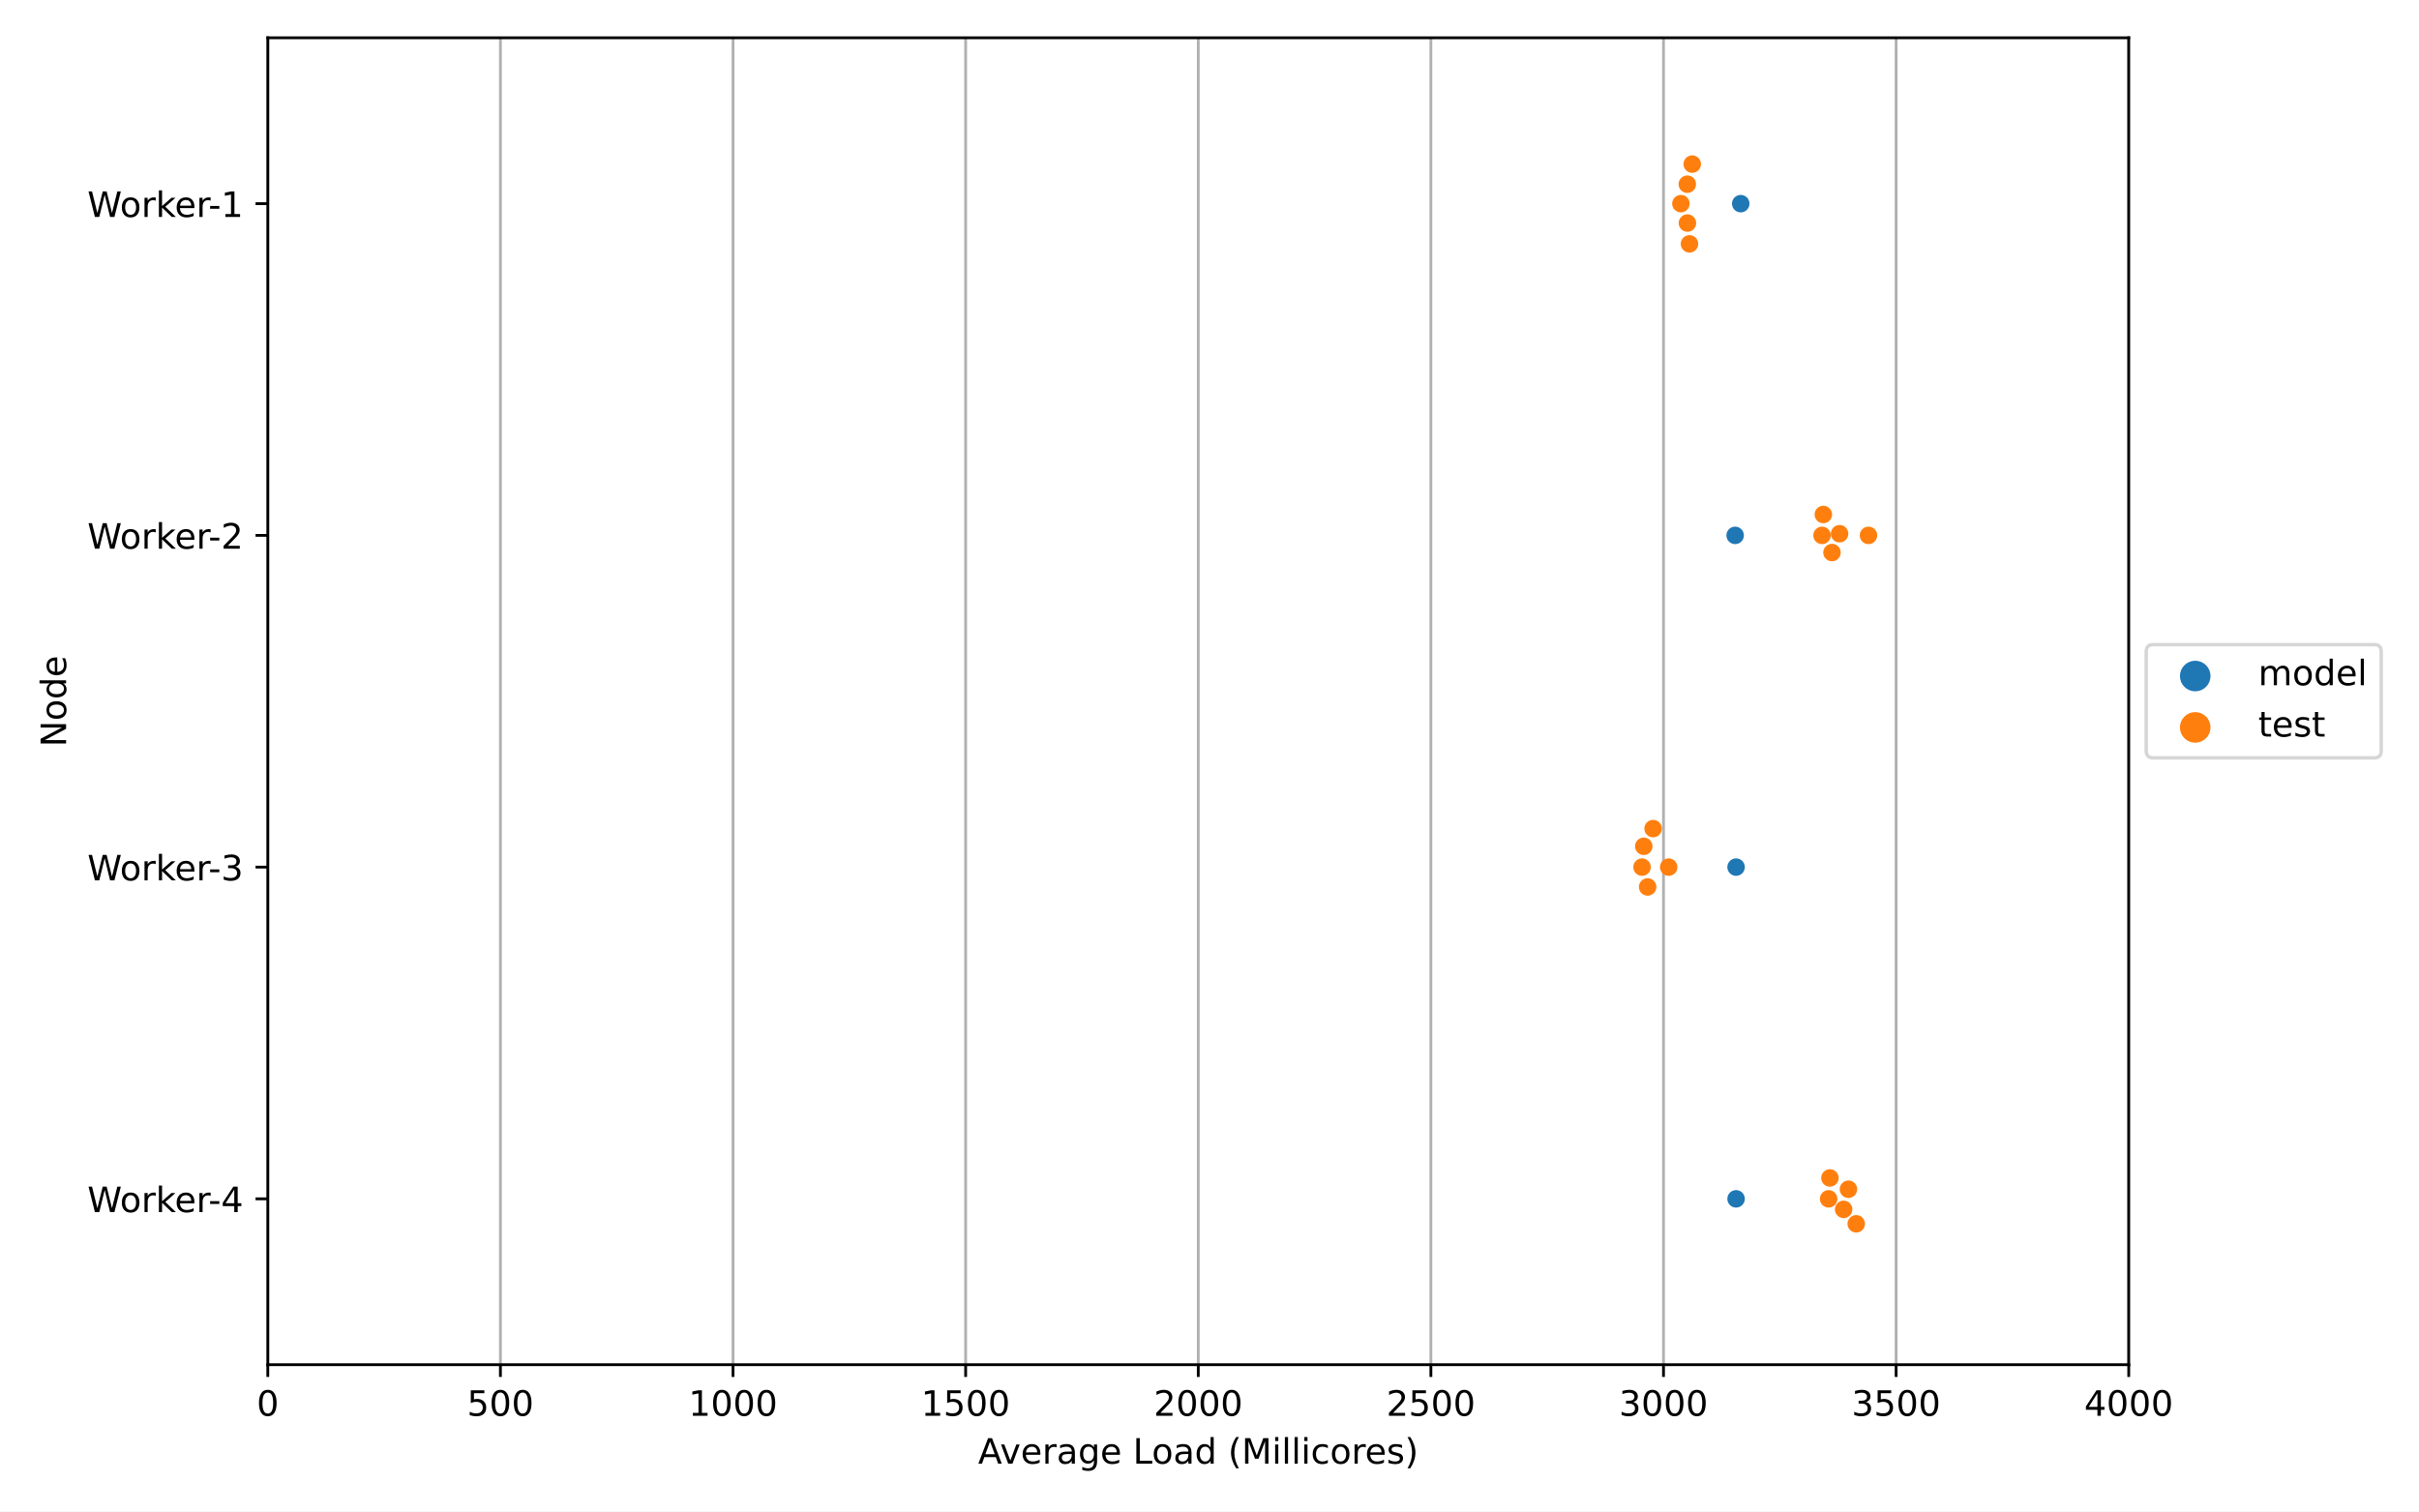
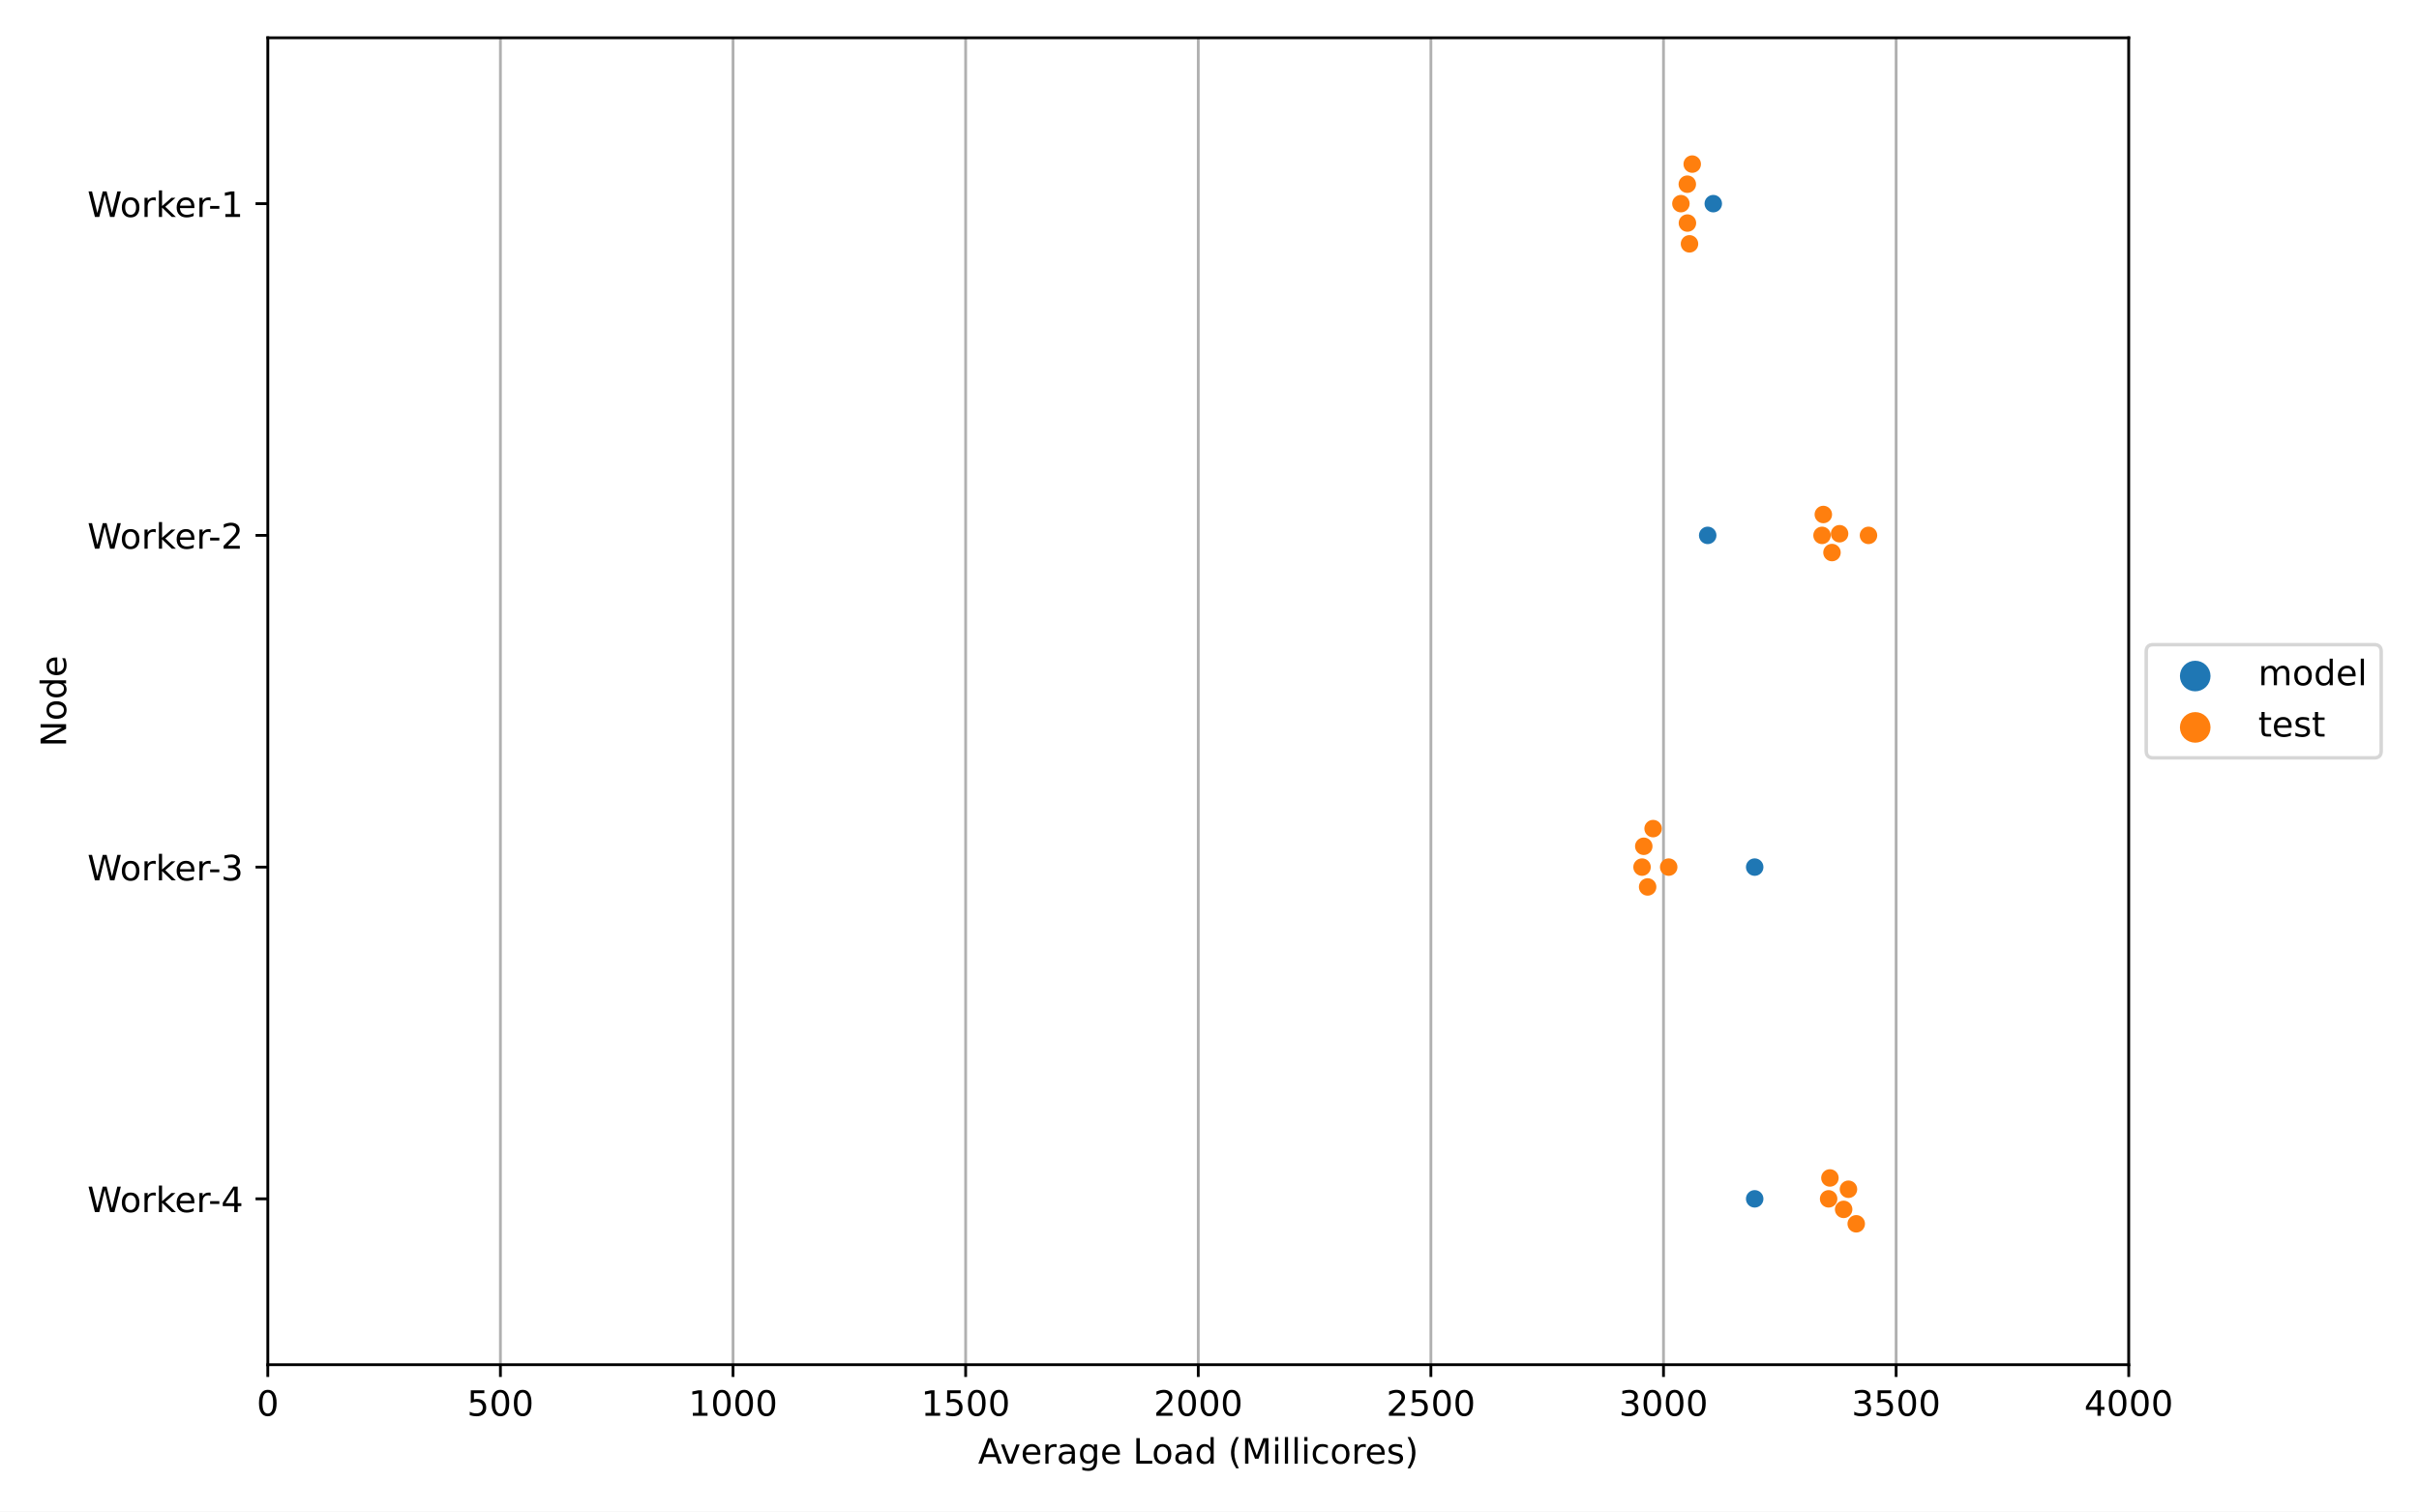
<svg xmlns="http://www.w3.org/2000/svg" xmlns:xlink="http://www.w3.org/1999/xlink" height="432pt" version="1.1" viewBox="0 0 691.2 432" width="691.2pt">
  <defs>
    <style type="text/css">*{stroke-linecap:butt;stroke-linejoin:round;}</style>
  </defs>
  <g id="figure_1">
    <g id="patch_1">
      <path d="M 0 432  L 691.2 432  L 691.2 0  L 0 0  z " style="fill:#ffffff;" />
    </g>
    <g id="axes_1">
      <g id="patch_2">
        <path d="M 76.52 390.04  L 608.26 390.04  L 608.26 10.8  L 76.52 10.8  z " style="fill:#ffffff;" />
      </g>
      <g id="PathCollection_1" />
      <g id="PathCollection_2" />
      <g id="matplotlib.axis_1">
        <g id="xtick_1">
          <g id="line2d_1">
-             <path clip-path="url(#pa5e0bea30a)" d="M 76.52 390.04  L 76.52 10.8  " style="fill:none;stroke:#b0b0b0;stroke-linecap:square;stroke-width:0.8;" />
+             <path clip-path="url(#p902c3297e5)" d="M 76.52 390.04  L 76.52 10.8  " style="fill:none;stroke:#b0b0b0;stroke-linecap:square;stroke-width:0.8;" />
          </g>
          <g id="line2d_2">
            <defs>
-               <path d="M 0 0  L 0 3.5  " id="mba5ab1dc22" style="stroke:#000000;stroke-width:0.8;" />
-             </defs>
-             <g>
-               <use style="stroke:#000000;stroke-width:0.8;" x="76.52" xlink:href="#mba5ab1dc22" y="390.04" />
+               <path d="M 0 0  L 0 3.5  " id="mcf592f84fc" style="stroke:#000000;stroke-width:0.8;" />
+             </defs>
+             <g>
+               <use style="stroke:#000000;stroke-width:0.8;" x="76.52" xlink:href="#mcf592f84fc" y="390.04" />
            </g>
          </g>
          <g id="text_1">
            <g transform="translate(73.33875 404.6384)scale(0.1 -0.1)">
              <defs>
                <path d="M 2034 4250  Q 1547 4250 1301 3770  Q 1056 3291 1056 2328  Q 1056 1369 1301 889  Q 1547 409 2034 409  Q 2525 409 2770 889  Q 3016 1369 3016 2328  Q 3016 3291 2770 3770  Q 2525 4250 2034 4250  z M 2034 4750  Q 2819 4750 3233 4129  Q 3647 3509 3647 2328  Q 3647 1150 3233 529  Q 2819 -91 2034 -91  Q 1250 -91 836 529  Q 422 1150 422 2328  Q 422 3509 836 4129  Q 1250 4750 2034 4750  z " id="DejaVuSans-30" transform="scale(0.015625)" />
              </defs>
              <use xlink:href="#DejaVuSans-30" />
            </g>
          </g>
        </g>
        <g id="xtick_2">
          <g id="line2d_3">
-             <path clip-path="url(#pa5e0bea30a)" d="M 142.988 390.04  L 142.988 10.8  " style="fill:none;stroke:#b0b0b0;stroke-linecap:square;stroke-width:0.8;" />
+             <path clip-path="url(#p902c3297e5)" d="M 142.988 390.04  L 142.988 10.8  " style="fill:none;stroke:#b0b0b0;stroke-linecap:square;stroke-width:0.8;" />
          </g>
          <g id="line2d_4">
            <g>
-               <use style="stroke:#000000;stroke-width:0.8;" x="142.988" xlink:href="#mba5ab1dc22" y="390.04" />
+               <use style="stroke:#000000;stroke-width:0.8;" x="142.988" xlink:href="#mcf592f84fc" y="390.04" />
            </g>
          </g>
          <g id="text_2">
            <g transform="translate(133.4437 404.6384)scale(0.1 -0.1)">
              <defs>
                <path d="M 691 4666  L 3169 4666  L 3169 4134  L 1269 4134  L 1269 2991  Q 1406 3038 1543 3061  Q 1681 3084 1819 3084  Q 2600 3084 3056 2656  Q 3513 2228 3513 1497  Q 3513 744 3044 326  Q 2575 -91 1722 -91  Q 1428 -91 1123 -41  Q 819 9 494 109  L 494 744  Q 775 591 1075 516  Q 1375 441 1709 441  Q 2250 441 2565 725  Q 2881 1009 2881 1497  Q 2881 1984 2565 2268  Q 2250 2553 1709 2553  Q 1456 2553 1204 2497  Q 953 2441 691 2322  L 691 4666  z " id="DejaVuSans-35" transform="scale(0.015625)" />
              </defs>
              <use xlink:href="#DejaVuSans-35" />
              <use x="63.623" xlink:href="#DejaVuSans-30" />
              <use x="127.246" xlink:href="#DejaVuSans-30" />
            </g>
          </g>
        </g>
        <g id="xtick_3">
          <g id="line2d_5">
-             <path clip-path="url(#pa5e0bea30a)" d="M 209.455 390.04  L 209.455 10.8  " style="fill:none;stroke:#b0b0b0;stroke-linecap:square;stroke-width:0.8;" />
+             <path clip-path="url(#p902c3297e5)" d="M 209.455 390.04  L 209.455 10.8  " style="fill:none;stroke:#b0b0b0;stroke-linecap:square;stroke-width:0.8;" />
          </g>
          <g id="line2d_6">
            <g>
-               <use style="stroke:#000000;stroke-width:0.8;" x="209.455" xlink:href="#mba5ab1dc22" y="390.04" />
+               <use style="stroke:#000000;stroke-width:0.8;" x="209.455" xlink:href="#mcf592f84fc" y="390.04" />
            </g>
          </g>
          <g id="text_3">
            <g transform="translate(196.73 404.6384)scale(0.1 -0.1)">
              <defs>
                <path d="M 794 531  L 1825 531  L 1825 4091  L 703 3866  L 703 4441  L 1819 4666  L 2450 4666  L 2450 531  L 3481 531  L 3481 0  L 794 0  L 794 531  z " id="DejaVuSans-31" transform="scale(0.015625)" />
              </defs>
              <use xlink:href="#DejaVuSans-31" />
              <use x="63.623" xlink:href="#DejaVuSans-30" />
              <use x="127.246" xlink:href="#DejaVuSans-30" />
              <use x="190.869" xlink:href="#DejaVuSans-30" />
            </g>
          </g>
        </g>
        <g id="xtick_4">
          <g id="line2d_7">
-             <path clip-path="url(#pa5e0bea30a)" d="M 275.923 390.04  L 275.923 10.8  " style="fill:none;stroke:#b0b0b0;stroke-linecap:square;stroke-width:0.8;" />
+             <path clip-path="url(#p902c3297e5)" d="M 275.923 390.04  L 275.923 10.8  " style="fill:none;stroke:#b0b0b0;stroke-linecap:square;stroke-width:0.8;" />
          </g>
          <g id="line2d_8">
            <g>
-               <use style="stroke:#000000;stroke-width:0.8;" x="275.923" xlink:href="#mba5ab1dc22" y="390.04" />
+               <use style="stroke:#000000;stroke-width:0.8;" x="275.923" xlink:href="#mcf592f84fc" y="390.04" />
            </g>
          </g>
          <g id="text_4">
            <g transform="translate(263.1975 404.6384)scale(0.1 -0.1)">
              <use xlink:href="#DejaVuSans-31" />
              <use x="63.623" xlink:href="#DejaVuSans-35" />
              <use x="127.246" xlink:href="#DejaVuSans-30" />
              <use x="190.869" xlink:href="#DejaVuSans-30" />
            </g>
          </g>
        </g>
        <g id="xtick_5">
          <g id="line2d_9">
-             <path clip-path="url(#pa5e0bea30a)" d="M 342.39 390.04  L 342.39 10.8  " style="fill:none;stroke:#b0b0b0;stroke-linecap:square;stroke-width:0.8;" />
+             <path clip-path="url(#p902c3297e5)" d="M 342.39 390.04  L 342.39 10.8  " style="fill:none;stroke:#b0b0b0;stroke-linecap:square;stroke-width:0.8;" />
          </g>
          <g id="line2d_10">
            <g>
-               <use style="stroke:#000000;stroke-width:0.8;" x="342.39" xlink:href="#mba5ab1dc22" y="390.04" />
+               <use style="stroke:#000000;stroke-width:0.8;" x="342.39" xlink:href="#mcf592f84fc" y="390.04" />
            </g>
          </g>
          <g id="text_5">
            <g transform="translate(329.665 404.6384)scale(0.1 -0.1)">
              <defs>
                <path d="M 1228 531  L 3431 531  L 3431 0  L 469 0  L 469 531  Q 828 903 1448 1529  Q 2069 2156 2228 2338  Q 2531 2678 2651 2914  Q 2772 3150 2772 3378  Q 2772 3750 2511 3984  Q 2250 4219 1831 4219  Q 1534 4219 1204 4116  Q 875 4013 500 3803  L 500 4441  Q 881 4594 1212 4672  Q 1544 4750 1819 4750  Q 2544 4750 2975 4387  Q 3406 4025 3406 3419  Q 3406 3131 3298 2873  Q 3191 2616 2906 2266  Q 2828 2175 2409 1742  Q 1991 1309 1228 531  z " id="DejaVuSans-32" transform="scale(0.015625)" />
              </defs>
              <use xlink:href="#DejaVuSans-32" />
              <use x="63.623" xlink:href="#DejaVuSans-30" />
              <use x="127.246" xlink:href="#DejaVuSans-30" />
              <use x="190.869" xlink:href="#DejaVuSans-30" />
            </g>
          </g>
        </g>
        <g id="xtick_6">
          <g id="line2d_11">
-             <path clip-path="url(#pa5e0bea30a)" d="M 408.858 390.04  L 408.858 10.8  " style="fill:none;stroke:#b0b0b0;stroke-linecap:square;stroke-width:0.8;" />
+             <path clip-path="url(#p902c3297e5)" d="M 408.858 390.04  L 408.858 10.8  " style="fill:none;stroke:#b0b0b0;stroke-linecap:square;stroke-width:0.8;" />
          </g>
          <g id="line2d_12">
            <g>
-               <use style="stroke:#000000;stroke-width:0.8;" x="408.858" xlink:href="#mba5ab1dc22" y="390.04" />
+               <use style="stroke:#000000;stroke-width:0.8;" x="408.858" xlink:href="#mcf592f84fc" y="390.04" />
            </g>
          </g>
          <g id="text_6">
            <g transform="translate(396.1325 404.6384)scale(0.1 -0.1)">
              <use xlink:href="#DejaVuSans-32" />
              <use x="63.623" xlink:href="#DejaVuSans-35" />
              <use x="127.246" xlink:href="#DejaVuSans-30" />
              <use x="190.869" xlink:href="#DejaVuSans-30" />
            </g>
          </g>
        </g>
        <g id="xtick_7">
          <g id="line2d_13">
-             <path clip-path="url(#pa5e0bea30a)" d="M 475.325 390.04  L 475.325 10.8  " style="fill:none;stroke:#b0b0b0;stroke-linecap:square;stroke-width:0.8;" />
+             <path clip-path="url(#p902c3297e5)" d="M 475.325 390.04  L 475.325 10.8  " style="fill:none;stroke:#b0b0b0;stroke-linecap:square;stroke-width:0.8;" />
          </g>
          <g id="line2d_14">
            <g>
-               <use style="stroke:#000000;stroke-width:0.8;" x="475.325" xlink:href="#mba5ab1dc22" y="390.04" />
+               <use style="stroke:#000000;stroke-width:0.8;" x="475.325" xlink:href="#mcf592f84fc" y="390.04" />
            </g>
          </g>
          <g id="text_7">
            <g transform="translate(462.6 404.6384)scale(0.1 -0.1)">
              <defs>
                <path d="M 2597 2516  Q 3050 2419 3304 2112  Q 3559 1806 3559 1356  Q 3559 666 3084 287  Q 2609 -91 1734 -91  Q 1441 -91 1130 -33  Q 819 25 488 141  L 488 750  Q 750 597 1062 519  Q 1375 441 1716 441  Q 2309 441 2620 675  Q 2931 909 2931 1356  Q 2931 1769 2642 2001  Q 2353 2234 1838 2234  L 1294 2234  L 1294 2753  L 1863 2753  Q 2328 2753 2575 2939  Q 2822 3125 2822 3475  Q 2822 3834 2567 4026  Q 2313 4219 1838 4219  Q 1578 4219 1281 4162  Q 984 4106 628 3988  L 628 4550  Q 988 4650 1302 4700  Q 1616 4750 1894 4750  Q 2613 4750 3031 4423  Q 3450 4097 3450 3541  Q 3450 3153 3228 2886  Q 3006 2619 2597 2516  z " id="DejaVuSans-33" transform="scale(0.015625)" />
              </defs>
              <use xlink:href="#DejaVuSans-33" />
              <use x="63.623" xlink:href="#DejaVuSans-30" />
              <use x="127.246" xlink:href="#DejaVuSans-30" />
              <use x="190.869" xlink:href="#DejaVuSans-30" />
            </g>
          </g>
        </g>
        <g id="xtick_8">
          <g id="line2d_15">
-             <path clip-path="url(#pa5e0bea30a)" d="M 541.793 390.04  L 541.793 10.8  " style="fill:none;stroke:#b0b0b0;stroke-linecap:square;stroke-width:0.8;" />
+             <path clip-path="url(#p902c3297e5)" d="M 541.793 390.04  L 541.793 10.8  " style="fill:none;stroke:#b0b0b0;stroke-linecap:square;stroke-width:0.8;" />
          </g>
          <g id="line2d_16">
            <g>
-               <use style="stroke:#000000;stroke-width:0.8;" x="541.793" xlink:href="#mba5ab1dc22" y="390.04" />
+               <use style="stroke:#000000;stroke-width:0.8;" x="541.793" xlink:href="#mcf592f84fc" y="390.04" />
            </g>
          </g>
          <g id="text_8">
            <g transform="translate(529.0675 404.6384)scale(0.1 -0.1)">
              <use xlink:href="#DejaVuSans-33" />
              <use x="63.623" xlink:href="#DejaVuSans-35" />
              <use x="127.246" xlink:href="#DejaVuSans-30" />
              <use x="190.869" xlink:href="#DejaVuSans-30" />
            </g>
          </g>
        </g>
        <g id="xtick_9">
          <g id="line2d_17">
-             <path clip-path="url(#pa5e0bea30a)" d="M 608.26 390.04  L 608.26 10.8  " style="fill:none;stroke:#b0b0b0;stroke-linecap:square;stroke-width:0.8;" />
+             <path clip-path="url(#p902c3297e5)" d="M 608.26 390.04  L 608.26 10.8  " style="fill:none;stroke:#b0b0b0;stroke-linecap:square;stroke-width:0.8;" />
          </g>
          <g id="line2d_18">
            <g>
-               <use style="stroke:#000000;stroke-width:0.8;" x="608.26" xlink:href="#mba5ab1dc22" y="390.04" />
+               <use style="stroke:#000000;stroke-width:0.8;" x="608.26" xlink:href="#mcf592f84fc" y="390.04" />
            </g>
          </g>
          <g id="text_9">
            <g transform="translate(595.535 404.6384)scale(0.1 -0.1)">
              <defs>
                <path d="M 2419 4116  L 825 1625  L 2419 1625  L 2419 4116  z M 2253 4666  L 3047 4666  L 3047 1625  L 3713 1625  L 3713 1100  L 3047 1100  L 3047 0  L 2419 0  L 2419 1100  L 313 1100  L 313 1709  L 2253 4666  z " id="DejaVuSans-34" transform="scale(0.015625)" />
              </defs>
              <use xlink:href="#DejaVuSans-34" />
              <use x="63.623" xlink:href="#DejaVuSans-30" />
              <use x="127.246" xlink:href="#DejaVuSans-30" />
              <use x="190.869" xlink:href="#DejaVuSans-30" />
            </g>
          </g>
        </g>
        <g id="text_10">
          <g transform="translate(279.4783 418.3166)scale(0.1 -0.1)">
            <defs>
              <path d="M 2188 4044  L 1331 1722  L 3047 1722  L 2188 4044  z M 1831 4666  L 2547 4666  L 4325 0  L 3669 0  L 3244 1197  L 1141 1197  L 716 0  L 50 0  L 1831 4666  z " id="DejaVuSans-41" transform="scale(0.015625)" />
              <path d="M 191 3500  L 800 3500  L 1894 563  L 2988 3500  L 3597 3500  L 2284 0  L 1503 0  L 191 3500  z " id="DejaVuSans-76" transform="scale(0.015625)" />
              <path d="M 3597 1894  L 3597 1613  L 953 1613  Q 991 1019 1311 708  Q 1631 397 2203 397  Q 2534 397 2845 478  Q 3156 559 3463 722  L 3463 178  Q 3153 47 2828 -22  Q 2503 -91 2169 -91  Q 1331 -91 842 396  Q 353 884 353 1716  Q 353 2575 817 3079  Q 1281 3584 2069 3584  Q 2775 3584 3186 3129  Q 3597 2675 3597 1894  z M 3022 2063  Q 3016 2534 2758 2815  Q 2500 3097 2075 3097  Q 1594 3097 1305 2825  Q 1016 2553 972 2059  L 3022 2063  z " id="DejaVuSans-65" transform="scale(0.015625)" />
              <path d="M 2631 2963  Q 2534 3019 2420 3045  Q 2306 3072 2169 3072  Q 1681 3072 1420 2755  Q 1159 2438 1159 1844  L 1159 0  L 581 0  L 581 3500  L 1159 3500  L 1159 2956  Q 1341 3275 1631 3429  Q 1922 3584 2338 3584  Q 2397 3584 2469 3576  Q 2541 3569 2628 3553  L 2631 2963  z " id="DejaVuSans-72" transform="scale(0.015625)" />
              <path d="M 2194 1759  Q 1497 1759 1228 1600  Q 959 1441 959 1056  Q 959 750 1161 570  Q 1363 391 1709 391  Q 2188 391 2477 730  Q 2766 1069 2766 1631  L 2766 1759  L 2194 1759  z M 3341 1997  L 3341 0  L 2766 0  L 2766 531  Q 2569 213 2275 61  Q 1981 -91 1556 -91  Q 1019 -91 701 211  Q 384 513 384 1019  Q 384 1609 779 1909  Q 1175 2209 1959 2209  L 2766 2209  L 2766 2266  Q 2766 2663 2505 2880  Q 2244 3097 1772 3097  Q 1472 3097 1187 3025  Q 903 2953 641 2809  L 641 3341  Q 956 3463 1253 3523  Q 1550 3584 1831 3584  Q 2591 3584 2966 3190  Q 3341 2797 3341 1997  z " id="DejaVuSans-61" transform="scale(0.015625)" />
              <path d="M 2906 1791  Q 2906 2416 2648 2759  Q 2391 3103 1925 3103  Q 1463 3103 1205 2759  Q 947 2416 947 1791  Q 947 1169 1205 825  Q 1463 481 1925 481  Q 2391 481 2648 825  Q 2906 1169 2906 1791  z M 3481 434  Q 3481 -459 3084 -895  Q 2688 -1331 1869 -1331  Q 1566 -1331 1297 -1286  Q 1028 -1241 775 -1147  L 775 -588  Q 1028 -725 1275 -790  Q 1522 -856 1778 -856  Q 2344 -856 2625 -561  Q 2906 -266 2906 331  L 2906 616  Q 2728 306 2450 153  Q 2172 0 1784 0  Q 1141 0 747 490  Q 353 981 353 1791  Q 353 2603 747 3093  Q 1141 3584 1784 3584  Q 2172 3584 2450 3431  Q 2728 3278 2906 2969  L 2906 3500  L 3481 3500  L 3481 434  z " id="DejaVuSans-67" transform="scale(0.015625)" />
              <path id="DejaVuSans-20" transform="scale(0.015625)" />
              <path d="M 628 4666  L 1259 4666  L 1259 531  L 3531 531  L 3531 0  L 628 0  L 628 4666  z " id="DejaVuSans-4c" transform="scale(0.015625)" />
              <path d="M 1959 3097  Q 1497 3097 1228 2736  Q 959 2375 959 1747  Q 959 1119 1226 758  Q 1494 397 1959 397  Q 2419 397 2687 759  Q 2956 1122 2956 1747  Q 2956 2369 2687 2733  Q 2419 3097 1959 3097  z M 1959 3584  Q 2709 3584 3137 3096  Q 3566 2609 3566 1747  Q 3566 888 3137 398  Q 2709 -91 1959 -91  Q 1206 -91 779 398  Q 353 888 353 1747  Q 353 2609 779 3096  Q 1206 3584 1959 3584  z " id="DejaVuSans-6f" transform="scale(0.015625)" />
              <path d="M 2906 2969  L 2906 4863  L 3481 4863  L 3481 0  L 2906 0  L 2906 525  Q 2725 213 2448 61  Q 2172 -91 1784 -91  Q 1150 -91 751 415  Q 353 922 353 1747  Q 353 2572 751 3078  Q 1150 3584 1784 3584  Q 2172 3584 2448 3432  Q 2725 3281 2906 2969  z M 947 1747  Q 947 1113 1208 752  Q 1469 391 1925 391  Q 2381 391 2643 752  Q 2906 1113 2906 1747  Q 2906 2381 2643 2742  Q 2381 3103 1925 3103  Q 1469 3103 1208 2742  Q 947 2381 947 1747  z " id="DejaVuSans-64" transform="scale(0.015625)" />
              <path d="M 1984 4856  Q 1566 4138 1362 3434  Q 1159 2731 1159 2009  Q 1159 1288 1364 580  Q 1569 -128 1984 -844  L 1484 -844  Q 1016 -109 783 600  Q 550 1309 550 2009  Q 550 2706 781 3412  Q 1013 4119 1484 4856  L 1984 4856  z " id="DejaVuSans-28" transform="scale(0.015625)" />
              <path d="M 628 4666  L 1569 4666  L 2759 1491  L 3956 4666  L 4897 4666  L 4897 0  L 4281 0  L 4281 4097  L 3078 897  L 2444 897  L 1241 4097  L 1241 0  L 628 0  L 628 4666  z " id="DejaVuSans-4d" transform="scale(0.015625)" />
              <path d="M 603 3500  L 1178 3500  L 1178 0  L 603 0  L 603 3500  z M 603 4863  L 1178 4863  L 1178 4134  L 603 4134  L 603 4863  z " id="DejaVuSans-69" transform="scale(0.015625)" />
              <path d="M 603 4863  L 1178 4863  L 1178 0  L 603 0  L 603 4863  z " id="DejaVuSans-6c" transform="scale(0.015625)" />
              <path d="M 3122 3366  L 3122 2828  Q 2878 2963 2633 3030  Q 2388 3097 2138 3097  Q 1578 3097 1268 2742  Q 959 2388 959 1747  Q 959 1106 1268 751  Q 1578 397 2138 397  Q 2388 397 2633 464  Q 2878 531 3122 666  L 3122 134  Q 2881 22 2623 -34  Q 2366 -91 2075 -91  Q 1284 -91 818 406  Q 353 903 353 1747  Q 353 2603 823 3093  Q 1294 3584 2113 3584  Q 2378 3584 2631 3529  Q 2884 3475 3122 3366  z " id="DejaVuSans-63" transform="scale(0.015625)" />
              <path d="M 2834 3397  L 2834 2853  Q 2591 2978 2328 3040  Q 2066 3103 1784 3103  Q 1356 3103 1142 2972  Q 928 2841 928 2578  Q 928 2378 1081 2264  Q 1234 2150 1697 2047  L 1894 2003  Q 2506 1872 2764 1633  Q 3022 1394 3022 966  Q 3022 478 2636 193  Q 2250 -91 1575 -91  Q 1294 -91 989 -36  Q 684 19 347 128  L 347 722  Q 666 556 975 473  Q 1284 391 1588 391  Q 1994 391 2212 530  Q 2431 669 2431 922  Q 2431 1156 2273 1281  Q 2116 1406 1581 1522  L 1381 1569  Q 847 1681 609 1914  Q 372 2147 372 2553  Q 372 3047 722 3315  Q 1072 3584 1716 3584  Q 2034 3584 2315 3537  Q 2597 3491 2834 3397  z " id="DejaVuSans-73" transform="scale(0.015625)" />
              <path d="M 513 4856  L 1013 4856  Q 1481 4119 1714 3412  Q 1947 2706 1947 2009  Q 1947 1309 1714 600  Q 1481 -109 1013 -844  L 513 -844  Q 928 -128 1133 580  Q 1338 1288 1338 2009  Q 1338 2731 1133 3434  Q 928 4138 513 4856  z " id="DejaVuSans-29" transform="scale(0.015625)" />
            </defs>
            <use xlink:href="#DejaVuSans-41" />
            <use x="62.533" xlink:href="#DejaVuSans-76" />
            <use x="121.713" xlink:href="#DejaVuSans-65" />
            <use x="183.236" xlink:href="#DejaVuSans-72" />
            <use x="224.35" xlink:href="#DejaVuSans-61" />
            <use x="285.629" xlink:href="#DejaVuSans-67" />
            <use x="349.105" xlink:href="#DejaVuSans-65" />
            <use x="410.629" xlink:href="#DejaVuSans-20" />
            <use x="442.416" xlink:href="#DejaVuSans-4c" />
            <use x="496.379" xlink:href="#DejaVuSans-6f" />
            <use x="557.561" xlink:href="#DejaVuSans-61" />
            <use x="618.84" xlink:href="#DejaVuSans-64" />
            <use x="682.316" xlink:href="#DejaVuSans-20" />
            <use x="714.104" xlink:href="#DejaVuSans-28" />
            <use x="753.117" xlink:href="#DejaVuSans-4d" />
            <use x="839.396" xlink:href="#DejaVuSans-69" />
            <use x="867.18" xlink:href="#DejaVuSans-6c" />
            <use x="894.963" xlink:href="#DejaVuSans-6c" />
            <use x="922.746" xlink:href="#DejaVuSans-69" />
            <use x="950.529" xlink:href="#DejaVuSans-63" />
            <use x="1005.51" xlink:href="#DejaVuSans-6f" />
            <use x="1066.691" xlink:href="#DejaVuSans-72" />
            <use x="1105.555" xlink:href="#DejaVuSans-65" />
            <use x="1167.078" xlink:href="#DejaVuSans-73" />
            <use x="1219.178" xlink:href="#DejaVuSans-29" />
          </g>
        </g>
      </g>
      <g id="matplotlib.axis_2">
        <g id="ytick_1">
          <g id="line2d_19">
            <defs>
-               <path d="M 0 0  L -3.5 0  " id="m7901d758a6" style="stroke:#000000;stroke-width:0.8;" />
-             </defs>
-             <g>
-               <use style="stroke:#000000;stroke-width:0.8;" x="76.52" xlink:href="#m7901d758a6" y="58.205" />
+               <path d="M 0 0  L -3.5 0  " id="m9f822e15c2" style="stroke:#000000;stroke-width:0.8;" />
+             </defs>
+             <g>
+               <use style="stroke:#000000;stroke-width:0.8;" x="76.52" xlink:href="#m9f822e15c2" y="58.205" />
            </g>
          </g>
          <g id="text_11">
            <g transform="translate(24.96531 62.00422)scale(0.1 -0.1)">
              <defs>
                <path d="M 213 4666  L 850 4666  L 1831 722  L 2809 4666  L 3519 4666  L 4500 722  L 5478 4666  L 6119 4666  L 4947 0  L 4153 0  L 3169 4050  L 2175 0  L 1381 0  L 213 4666  z " id="DejaVuSans-57" transform="scale(0.015625)" />
                <path d="M 581 4863  L 1159 4863  L 1159 1991  L 2875 3500  L 3609 3500  L 1753 1863  L 3688 0  L 2938 0  L 1159 1709  L 1159 0  L 581 0  L 581 4863  z " id="DejaVuSans-6b" transform="scale(0.015625)" />
                <path d="M 313 2009  L 1997 2009  L 1997 1497  L 313 1497  L 313 2009  z " id="DejaVuSans-2d" transform="scale(0.015625)" />
              </defs>
              <use xlink:href="#DejaVuSans-57" />
              <use x="93.002" xlink:href="#DejaVuSans-6f" />
              <use x="154.184" xlink:href="#DejaVuSans-72" />
              <use x="195.297" xlink:href="#DejaVuSans-6b" />
              <use x="249.582" xlink:href="#DejaVuSans-65" />
              <use x="311.105" xlink:href="#DejaVuSans-72" />
              <use x="345.844" xlink:href="#DejaVuSans-2d" />
              <use x="381.928" xlink:href="#DejaVuSans-31" />
            </g>
          </g>
        </g>
        <g id="ytick_2">
          <g id="line2d_20">
            <g>
-               <use style="stroke:#000000;stroke-width:0.8;" x="76.52" xlink:href="#m7901d758a6" y="153.015" />
+               <use style="stroke:#000000;stroke-width:0.8;" x="76.52" xlink:href="#m9f822e15c2" y="153.015" />
            </g>
          </g>
          <g id="text_12">
            <g transform="translate(24.96531 156.8142)scale(0.1 -0.1)">
              <use xlink:href="#DejaVuSans-57" />
              <use x="93.002" xlink:href="#DejaVuSans-6f" />
              <use x="154.184" xlink:href="#DejaVuSans-72" />
              <use x="195.297" xlink:href="#DejaVuSans-6b" />
              <use x="249.582" xlink:href="#DejaVuSans-65" />
              <use x="311.105" xlink:href="#DejaVuSans-72" />
              <use x="345.844" xlink:href="#DejaVuSans-2d" />
              <use x="381.928" xlink:href="#DejaVuSans-32" />
            </g>
          </g>
        </g>
        <g id="ytick_3">
          <g id="line2d_21">
            <g>
-               <use style="stroke:#000000;stroke-width:0.8;" x="76.52" xlink:href="#m7901d758a6" y="247.825" />
+               <use style="stroke:#000000;stroke-width:0.8;" x="76.52" xlink:href="#m9f822e15c2" y="247.825" />
            </g>
          </g>
          <g id="text_13">
            <g transform="translate(24.96531 251.6242)scale(0.1 -0.1)">
              <use xlink:href="#DejaVuSans-57" />
              <use x="93.002" xlink:href="#DejaVuSans-6f" />
              <use x="154.184" xlink:href="#DejaVuSans-72" />
              <use x="195.297" xlink:href="#DejaVuSans-6b" />
              <use x="249.582" xlink:href="#DejaVuSans-65" />
              <use x="311.105" xlink:href="#DejaVuSans-72" />
              <use x="345.844" xlink:href="#DejaVuSans-2d" />
              <use x="381.928" xlink:href="#DejaVuSans-33" />
            </g>
          </g>
        </g>
        <g id="ytick_4">
          <g id="line2d_22">
            <g>
-               <use style="stroke:#000000;stroke-width:0.8;" x="76.52" xlink:href="#m7901d758a6" y="342.635" />
+               <use style="stroke:#000000;stroke-width:0.8;" x="76.52" xlink:href="#m9f822e15c2" y="342.635" />
            </g>
          </g>
          <g id="text_14">
            <g transform="translate(24.96531 346.4342)scale(0.1 -0.1)">
              <use xlink:href="#DejaVuSans-57" />
              <use x="93.002" xlink:href="#DejaVuSans-6f" />
              <use x="154.184" xlink:href="#DejaVuSans-72" />
              <use x="195.297" xlink:href="#DejaVuSans-6b" />
              <use x="249.582" xlink:href="#DejaVuSans-65" />
              <use x="311.105" xlink:href="#DejaVuSans-72" />
              <use x="345.844" xlink:href="#DejaVuSans-2d" />
              <use x="381.928" xlink:href="#DejaVuSans-34" />
            </g>
          </g>
        </g>
        <g id="text_15">
          <g transform="translate(18.88563 213.4708)rotate(-90)scale(0.1 -0.1)">
            <defs>
              <path d="M 628 4666  L 1478 4666  L 3547 763  L 3547 4666  L 4159 4666  L 4159 0  L 3309 0  L 1241 3903  L 1241 0  L 628 0  L 628 4666  z " id="DejaVuSans-4e" transform="scale(0.015625)" />
            </defs>
            <use xlink:href="#DejaVuSans-4e" />
            <use x="74.805" xlink:href="#DejaVuSans-6f" />
            <use x="135.986" xlink:href="#DejaVuSans-64" />
            <use x="199.463" xlink:href="#DejaVuSans-65" />
          </g>
        </g>
      </g>
      <g id="patch_3">
        <path d="M 76.52 390.04  L 76.52 10.8  " style="fill:none;stroke:#000000;stroke-linecap:square;stroke-linejoin:miter;stroke-width:0.8;" />
      </g>
      <g id="patch_4">
        <path d="M 608.26 390.04  L 608.26 10.8  " style="fill:none;stroke:#000000;stroke-linecap:square;stroke-linejoin:miter;stroke-width:0.8;" />
      </g>
      <g id="patch_5">
        <path d="M 76.52 390.04  L 608.26 390.04  " style="fill:none;stroke:#000000;stroke-linecap:square;stroke-linejoin:miter;stroke-width:0.8;" />
      </g>
      <g id="patch_6">
        <path d="M 76.52 10.8  L 608.26 10.8  " style="fill:none;stroke:#000000;stroke-linecap:square;stroke-linejoin:miter;stroke-width:0.8;" />
      </g>
      <g id="PathCollection_3">
        <defs>
-           <path d="M 0 2.5  C 0.663 2.5 1.299 2.237 1.768 1.768  C 2.237 1.299 2.5 0.663 2.5 -0  C 2.5 -0.663 2.237 -1.299 1.768 -1.768  C 1.299 -2.237 0.663 -2.5 0 -2.5  C -0.663 -2.5 -1.299 -2.237 -1.768 -1.768  C -2.237 -1.299 -2.5 -0.663 -2.5 0  C -2.5 0.663 -2.237 1.299 -1.768 1.768  C -1.299 2.237 -0.663 2.5 0 2.5  z " id="C0_0_49fd8b4ca3" />
+           <path d="M 0 2.5  C 0.663 2.5 1.299 2.237 1.768 1.768  C 2.237 1.299 2.5 0.663 2.5 -0  C 2.5 -0.663 2.237 -1.299 1.768 -1.768  C 1.299 -2.237 0.663 -2.5 0 -2.5  C -0.663 -2.5 -1.299 -2.237 -1.768 -1.768  C -2.237 -1.299 -2.5 -0.663 -2.5 0  C -2.5 0.663 -2.237 1.299 -1.768 1.768  C -1.299 2.237 -0.663 2.5 0 2.5  z " id="C0_0_987f1c4980" />
        </defs>
-         <g clip-path="url(#pa5e0bea30a)">
-           <use style="fill:#ff7f0e;" x="480.297" xlink:href="#C0_0_49fd8b4ca3" y="58.205" />
-         </g>
-         <g clip-path="url(#pa5e0bea30a)">
-           <use style="fill:#ff7f0e;" x="482.128" xlink:href="#C0_0_49fd8b4ca3" y="52.642" />
-         </g>
-         <g clip-path="url(#pa5e0bea30a)">
-           <use style="fill:#ff7f0e;" x="482.162" xlink:href="#C0_0_49fd8b4ca3" y="63.752" />
-         </g>
-         <g clip-path="url(#pa5e0bea30a)">
-           <use style="fill:#ff7f0e;" x="482.75" xlink:href="#C0_0_49fd8b4ca3" y="69.695" />
-         </g>
-         <g clip-path="url(#pa5e0bea30a)">
-           <use style="fill:#ff7f0e;" x="483.532" xlink:href="#C0_0_49fd8b4ca3" y="46.901" />
-         </g>
-         <g clip-path="url(#pa5e0bea30a)">
-           <use style="fill:#1f77b4;" x="497.392" xlink:href="#C0_0_49fd8b4ca3" y="58.205" />
+         <g clip-path="url(#p902c3297e5)">
+           <use style="fill:#ff7f0e;" x="480.297" xlink:href="#C0_0_987f1c4980" y="58.205" />
+         </g>
+         <g clip-path="url(#p902c3297e5)">
+           <use style="fill:#ff7f0e;" x="482.128" xlink:href="#C0_0_987f1c4980" y="52.642" />
+         </g>
+         <g clip-path="url(#p902c3297e5)">
+           <use style="fill:#ff7f0e;" x="482.162" xlink:href="#C0_0_987f1c4980" y="63.752" />
+         </g>
+         <g clip-path="url(#p902c3297e5)">
+           <use style="fill:#ff7f0e;" x="482.75" xlink:href="#C0_0_987f1c4980" y="69.695" />
+         </g>
+         <g clip-path="url(#p902c3297e5)">
+           <use style="fill:#ff7f0e;" x="483.532" xlink:href="#C0_0_987f1c4980" y="46.901" />
+         </g>
+         <g clip-path="url(#p902c3297e5)">
+           <use style="fill:#1f77b4;" x="489.549" xlink:href="#C0_0_987f1c4980" y="58.205" />
        </g>
      </g>
      <g id="PathCollection_4">
        <defs>
-           <path d="M 0 2.5  C 0.663 2.5 1.299 2.237 1.768 1.768  C 2.237 1.299 2.5 0.663 2.5 -0  C 2.5 -0.663 2.237 -1.299 1.768 -1.768  C 1.299 -2.237 0.663 -2.5 0 -2.5  C -0.663 -2.5 -1.299 -2.237 -1.768 -1.768  C -2.237 -1.299 -2.5 -0.663 -2.5 0  C -2.5 0.663 -2.237 1.299 -1.768 1.768  C -1.299 2.237 -0.663 2.5 0 2.5  z " id="C1_0_2bb9da9acb" />
+           <path d="M 0 2.5  C 0.663 2.5 1.299 2.237 1.768 1.768  C 2.237 1.299 2.5 0.663 2.5 -0  C 2.5 -0.663 2.237 -1.299 1.768 -1.768  C 1.299 -2.237 0.663 -2.5 0 -2.5  C -0.663 -2.5 -1.299 -2.237 -1.768 -1.768  C -2.237 -1.299 -2.5 -0.663 -2.5 0  C -2.5 0.663 -2.237 1.299 -1.768 1.768  C -1.299 2.237 -0.663 2.5 0 2.5  z " id="C1_0_2727442dad" />
        </defs>
-         <g clip-path="url(#pa5e0bea30a)">
-           <use style="fill:#1f77b4;" x="495.797" xlink:href="#C1_0_2bb9da9acb" y="153.015" />
-         </g>
-         <g clip-path="url(#pa5e0bea30a)">
-           <use style="fill:#ff7f0e;" x="520.625" xlink:href="#C1_0_2bb9da9acb" y="153.015" />
-         </g>
-         <g clip-path="url(#pa5e0bea30a)">
-           <use style="fill:#ff7f0e;" x="520.994" xlink:href="#C1_0_2bb9da9acb" y="147.046" />
-         </g>
-         <g clip-path="url(#pa5e0bea30a)">
-           <use style="fill:#ff7f0e;" x="523.466" xlink:href="#C1_0_2bb9da9acb" y="157.923" />
-         </g>
-         <g clip-path="url(#pa5e0bea30a)">
-           <use style="fill:#ff7f0e;" x="525.639" xlink:href="#C1_0_2bb9da9acb" y="152.542" />
-         </g>
-         <g clip-path="url(#pa5e0bea30a)">
-           <use style="fill:#ff7f0e;" x="533.897" xlink:href="#C1_0_2bb9da9acb" y="153.015" />
+         <g clip-path="url(#p902c3297e5)">
+           <use style="fill:#1f77b4;" x="487.954" xlink:href="#C1_0_2727442dad" y="153.015" />
+         </g>
+         <g clip-path="url(#p902c3297e5)">
+           <use style="fill:#ff7f0e;" x="520.625" xlink:href="#C1_0_2727442dad" y="153.015" />
+         </g>
+         <g clip-path="url(#p902c3297e5)">
+           <use style="fill:#ff7f0e;" x="520.994" xlink:href="#C1_0_2727442dad" y="147.046" />
+         </g>
+         <g clip-path="url(#p902c3297e5)">
+           <use style="fill:#ff7f0e;" x="523.466" xlink:href="#C1_0_2727442dad" y="157.923" />
+         </g>
+         <g clip-path="url(#p902c3297e5)">
+           <use style="fill:#ff7f0e;" x="525.639" xlink:href="#C1_0_2727442dad" y="152.542" />
+         </g>
+         <g clip-path="url(#p902c3297e5)">
+           <use style="fill:#ff7f0e;" x="533.897" xlink:href="#C1_0_2727442dad" y="153.015" />
        </g>
      </g>
      <g id="PathCollection_5">
        <defs>
-           <path d="M 0 2.5  C 0.663 2.5 1.299 2.237 1.768 1.768  C 2.237 1.299 2.5 0.663 2.5 -0  C 2.5 -0.663 2.237 -1.299 1.768 -1.768  C 1.299 -2.237 0.663 -2.5 0 -2.5  C -0.663 -2.5 -1.299 -2.237 -1.768 -1.768  C -2.237 -1.299 -2.5 -0.663 -2.5 0  C -2.5 0.663 -2.237 1.299 -1.768 1.768  C -1.299 2.237 -0.663 2.5 0 2.5  z " id="C2_0_eb83fe8887" />
+           <path d="M 0 2.5  C 0.663 2.5 1.299 2.237 1.768 1.768  C 2.237 1.299 2.5 0.663 2.5 -0  C 2.5 -0.663 2.237 -1.299 1.768 -1.768  C 1.299 -2.237 0.663 -2.5 0 -2.5  C -0.663 -2.5 -1.299 -2.237 -1.768 -1.768  C -2.237 -1.299 -2.5 -0.663 -2.5 0  C -2.5 0.663 -2.237 1.299 -1.768 1.768  C -1.299 2.237 -0.663 2.5 0 2.5  z " id="C2_0_8f499b199d" />
        </defs>
-         <g clip-path="url(#pa5e0bea30a)">
-           <use style="fill:#ff7f0e;" x="469.194" xlink:href="#C2_0_eb83fe8887" y="247.825" />
-         </g>
-         <g clip-path="url(#pa5e0bea30a)">
-           <use style="fill:#ff7f0e;" x="469.689" xlink:href="#C2_0_eb83fe8887" y="241.869" />
-         </g>
-         <g clip-path="url(#pa5e0bea30a)">
-           <use style="fill:#ff7f0e;" x="470.791" xlink:href="#C2_0_eb83fe8887" y="253.492" />
-         </g>
-         <g clip-path="url(#pa5e0bea30a)">
-           <use style="fill:#ff7f0e;" x="472.355" xlink:href="#C2_0_eb83fe8887" y="236.821" />
-         </g>
-         <g clip-path="url(#pa5e0bea30a)">
-           <use style="fill:#ff7f0e;" x="476.811" xlink:href="#C2_0_eb83fe8887" y="247.825" />
-         </g>
-         <g clip-path="url(#pa5e0bea30a)">
-           <use style="fill:#1f77b4;" x="496.063" xlink:href="#C2_0_eb83fe8887" y="247.825" />
+         <g clip-path="url(#p902c3297e5)">
+           <use style="fill:#ff7f0e;" x="469.194" xlink:href="#C2_0_8f499b199d" y="247.825" />
+         </g>
+         <g clip-path="url(#p902c3297e5)">
+           <use style="fill:#ff7f0e;" x="469.689" xlink:href="#C2_0_8f499b199d" y="241.869" />
+         </g>
+         <g clip-path="url(#p902c3297e5)">
+           <use style="fill:#ff7f0e;" x="470.791" xlink:href="#C2_0_8f499b199d" y="253.492" />
+         </g>
+         <g clip-path="url(#p902c3297e5)">
+           <use style="fill:#ff7f0e;" x="472.355" xlink:href="#C2_0_8f499b199d" y="236.821" />
+         </g>
+         <g clip-path="url(#p902c3297e5)">
+           <use style="fill:#ff7f0e;" x="476.811" xlink:href="#C2_0_8f499b199d" y="247.825" />
+         </g>
+         <g clip-path="url(#p902c3297e5)">
+           <use style="fill:#1f77b4;" x="501.38" xlink:href="#C2_0_8f499b199d" y="247.825" />
        </g>
      </g>
      <g id="PathCollection_6">
        <defs>
-           <path d="M 0 2.5  C 0.663 2.5 1.299 2.237 1.768 1.768  C 2.237 1.299 2.5 0.663 2.5 -0  C 2.5 -0.663 2.237 -1.299 1.768 -1.768  C 1.299 -2.237 0.663 -2.5 0 -2.5  C -0.663 -2.5 -1.299 -2.237 -1.768 -1.768  C -2.237 -1.299 -2.5 -0.663 -2.5 0  C -2.5 0.663 -2.237 1.299 -1.768 1.768  C -1.299 2.237 -0.663 2.5 0 2.5  z " id="C3_0_ae01329b99" />
+           <path d="M 0 2.5  C 0.663 2.5 1.299 2.237 1.768 1.768  C 2.237 1.299 2.5 0.663 2.5 -0  C 2.5 -0.663 2.237 -1.299 1.768 -1.768  C 1.299 -2.237 0.663 -2.5 0 -2.5  C -0.663 -2.5 -1.299 -2.237 -1.768 -1.768  C -2.237 -1.299 -2.5 -0.663 -2.5 0  C -2.5 0.663 -2.237 1.299 -1.768 1.768  C -1.299 2.237 -0.663 2.5 0 2.5  z " id="C3_0_78d97a0f35" />
        </defs>
-         <g clip-path="url(#pa5e0bea30a)">
-           <use style="fill:#1f77b4;" x="496.063" xlink:href="#C3_0_ae01329b99" y="342.635" />
-         </g>
-         <g clip-path="url(#pa5e0bea30a)">
-           <use style="fill:#ff7f0e;" x="522.509" xlink:href="#C3_0_ae01329b99" y="342.635" />
-         </g>
-         <g clip-path="url(#pa5e0bea30a)">
-           <use style="fill:#ff7f0e;" x="522.878" xlink:href="#C3_0_ae01329b99" y="336.666" />
-         </g>
-         <g clip-path="url(#pa5e0bea30a)">
-           <use style="fill:#ff7f0e;" x="526.799" xlink:href="#C3_0_ae01329b99" y="345.646" />
-         </g>
-         <g clip-path="url(#pa5e0bea30a)">
-           <use style="fill:#ff7f0e;" x="528.174" xlink:href="#C3_0_ae01329b99" y="339.895" />
-         </g>
-         <g clip-path="url(#pa5e0bea30a)">
-           <use style="fill:#ff7f0e;" x="530.397" xlink:href="#C3_0_ae01329b99" y="349.769" />
+         <g clip-path="url(#p902c3297e5)">
+           <use style="fill:#1f77b4;" x="501.38" xlink:href="#C3_0_78d97a0f35" y="342.635" />
+         </g>
+         <g clip-path="url(#p902c3297e5)">
+           <use style="fill:#ff7f0e;" x="522.509" xlink:href="#C3_0_78d97a0f35" y="342.635" />
+         </g>
+         <g clip-path="url(#p902c3297e5)">
+           <use style="fill:#ff7f0e;" x="522.878" xlink:href="#C3_0_78d97a0f35" y="336.666" />
+         </g>
+         <g clip-path="url(#p902c3297e5)">
+           <use style="fill:#ff7f0e;" x="526.799" xlink:href="#C3_0_78d97a0f35" y="345.646" />
+         </g>
+         <g clip-path="url(#p902c3297e5)">
+           <use style="fill:#ff7f0e;" x="528.174" xlink:href="#C3_0_78d97a0f35" y="339.895" />
+         </g>
+         <g clip-path="url(#p902c3297e5)">
+           <use style="fill:#ff7f0e;" x="530.397" xlink:href="#C3_0_78d97a0f35" y="349.769" />
        </g>
      </g>
      <g id="legend_1">
        <g id="patch_7">
          <path d="M 615.26 216.598  L 678.399 216.598  Q 680.399 216.598 680.399 214.598  L 680.399 186.242  Q 680.399 184.242 678.399 184.242  L 615.26 184.242  Q 613.26 184.242 613.26 186.242  L 613.26 214.598  Q 613.26 216.598 615.26 216.598  z " style="fill:#ffffff;opacity:0.8;stroke:#cccccc;stroke-linejoin:miter;" />
        </g>
        <g id="PathCollection_7">
          <defs>
-             <path d="M 0 3.873  C 1.027 3.873 2.012 3.465 2.739 2.739  C 3.465 2.012 3.873 1.027 3.873 0  C 3.873 -1.027 3.465 -2.012 2.739 -2.739  C 2.012 -3.465 1.027 -3.873 0 -3.873  C -1.027 -3.873 -2.012 -3.465 -2.739 -2.739  C -3.465 -2.012 -3.873 -1.027 -3.873 0  C -3.873 1.027 -3.465 2.012 -2.739 2.739  C -2.012 3.465 -1.027 3.873 0 3.873  z " id="m6f4c1bc388" style="stroke:#1f77b4;" />
+             <path d="M 0 3.873  C 1.027 3.873 2.012 3.465 2.739 2.739  C 3.465 2.012 3.873 1.027 3.873 0  C 3.873 -1.027 3.465 -2.012 2.739 -2.739  C 2.012 -3.465 1.027 -3.873 0 -3.873  C -1.027 -3.873 -2.012 -3.465 -2.739 -2.739  C -3.465 -2.012 -3.873 -1.027 -3.873 0  C -3.873 1.027 -3.465 2.012 -2.739 2.739  C -2.012 3.465 -1.027 3.873 0 3.873  z " id="mf92b760f8a" style="stroke:#1f77b4;" />
          </defs>
          <g>
-             <use style="fill:#1f77b4;stroke:#1f77b4;" x="627.26" xlink:href="#m6f4c1bc388" y="193.215" />
+             <use style="fill:#1f77b4;stroke:#1f77b4;" x="627.26" xlink:href="#mf92b760f8a" y="193.215" />
          </g>
        </g>
        <g id="text_16">
          <g transform="translate(645.26 195.8403)scale(0.1 -0.1)">
            <defs>
              <path d="M 3328 2828  Q 3544 3216 3844 3400  Q 4144 3584 4550 3584  Q 5097 3584 5394 3201  Q 5691 2819 5691 2113  L 5691 0  L 5113 0  L 5113 2094  Q 5113 2597 4934 2840  Q 4756 3084 4391 3084  Q 3944 3084 3684 2787  Q 3425 2491 3425 1978  L 3425 0  L 2847 0  L 2847 2094  Q 2847 2600 2669 2842  Q 2491 3084 2119 3084  Q 1678 3084 1418 2786  Q 1159 2488 1159 1978  L 1159 0  L 581 0  L 581 3500  L 1159 3500  L 1159 2956  Q 1356 3278 1631 3431  Q 1906 3584 2284 3584  Q 2666 3584 2933 3390  Q 3200 3197 3328 2828  z " id="DejaVuSans-6d" transform="scale(0.015625)" />
            </defs>
            <use xlink:href="#DejaVuSans-6d" />
            <use x="97.412" xlink:href="#DejaVuSans-6f" />
            <use x="158.594" xlink:href="#DejaVuSans-64" />
            <use x="222.07" xlink:href="#DejaVuSans-65" />
            <use x="283.594" xlink:href="#DejaVuSans-6c" />
          </g>
        </g>
        <g id="PathCollection_8">
          <defs>
-             <path d="M 0 3.873  C 1.027 3.873 2.012 3.465 2.739 2.739  C 3.465 2.012 3.873 1.027 3.873 0  C 3.873 -1.027 3.465 -2.012 2.739 -2.739  C 2.012 -3.465 1.027 -3.873 0 -3.873  C -1.027 -3.873 -2.012 -3.465 -2.739 -2.739  C -3.465 -2.012 -3.873 -1.027 -3.873 0  C -3.873 1.027 -3.465 2.012 -2.739 2.739  C -2.012 3.465 -1.027 3.873 0 3.873  z " id="m43a6c3f0c5" style="stroke:#ff7f0e;" />
+             <path d="M 0 3.873  C 1.027 3.873 2.012 3.465 2.739 2.739  C 3.465 2.012 3.873 1.027 3.873 0  C 3.873 -1.027 3.465 -2.012 2.739 -2.739  C 2.012 -3.465 1.027 -3.873 0 -3.873  C -1.027 -3.873 -2.012 -3.465 -2.739 -2.739  C -3.465 -2.012 -3.873 -1.027 -3.873 0  C -3.873 1.027 -3.465 2.012 -2.739 2.739  C -2.012 3.465 -1.027 3.873 0 3.873  z " id="mc7eb98a8eb" style="stroke:#ff7f0e;" />
          </defs>
          <g>
-             <use style="fill:#ff7f0e;stroke:#ff7f0e;" x="627.26" xlink:href="#m43a6c3f0c5" y="207.893" />
+             <use style="fill:#ff7f0e;stroke:#ff7f0e;" x="627.26" xlink:href="#mc7eb98a8eb" y="207.893" />
          </g>
        </g>
        <g id="text_17">
          <g transform="translate(645.26 210.5184)scale(0.1 -0.1)">
            <defs>
              <path d="M 1172 4494  L 1172 3500  L 2356 3500  L 2356 3053  L 1172 3053  L 1172 1153  Q 1172 725 1289 603  Q 1406 481 1766 481  L 2356 481  L 2356 0  L 1766 0  Q 1100 0 847 248  Q 594 497 594 1153  L 594 3053  L 172 3053  L 172 3500  L 594 3500  L 594 4494  L 1172 4494  z " id="DejaVuSans-74" transform="scale(0.015625)" />
            </defs>
            <use xlink:href="#DejaVuSans-74" />
            <use x="39.209" xlink:href="#DejaVuSans-65" />
            <use x="100.732" xlink:href="#DejaVuSans-73" />
            <use x="152.832" xlink:href="#DejaVuSans-74" />
          </g>
        </g>
      </g>
    </g>
  </g>
  <defs>
-     <clipPath id="pa5e0bea30a">
+     <clipPath id="p902c3297e5">
      <rect height="379.24" width="531.74" x="76.52" y="10.8" />
    </clipPath>
  </defs>
</svg>
